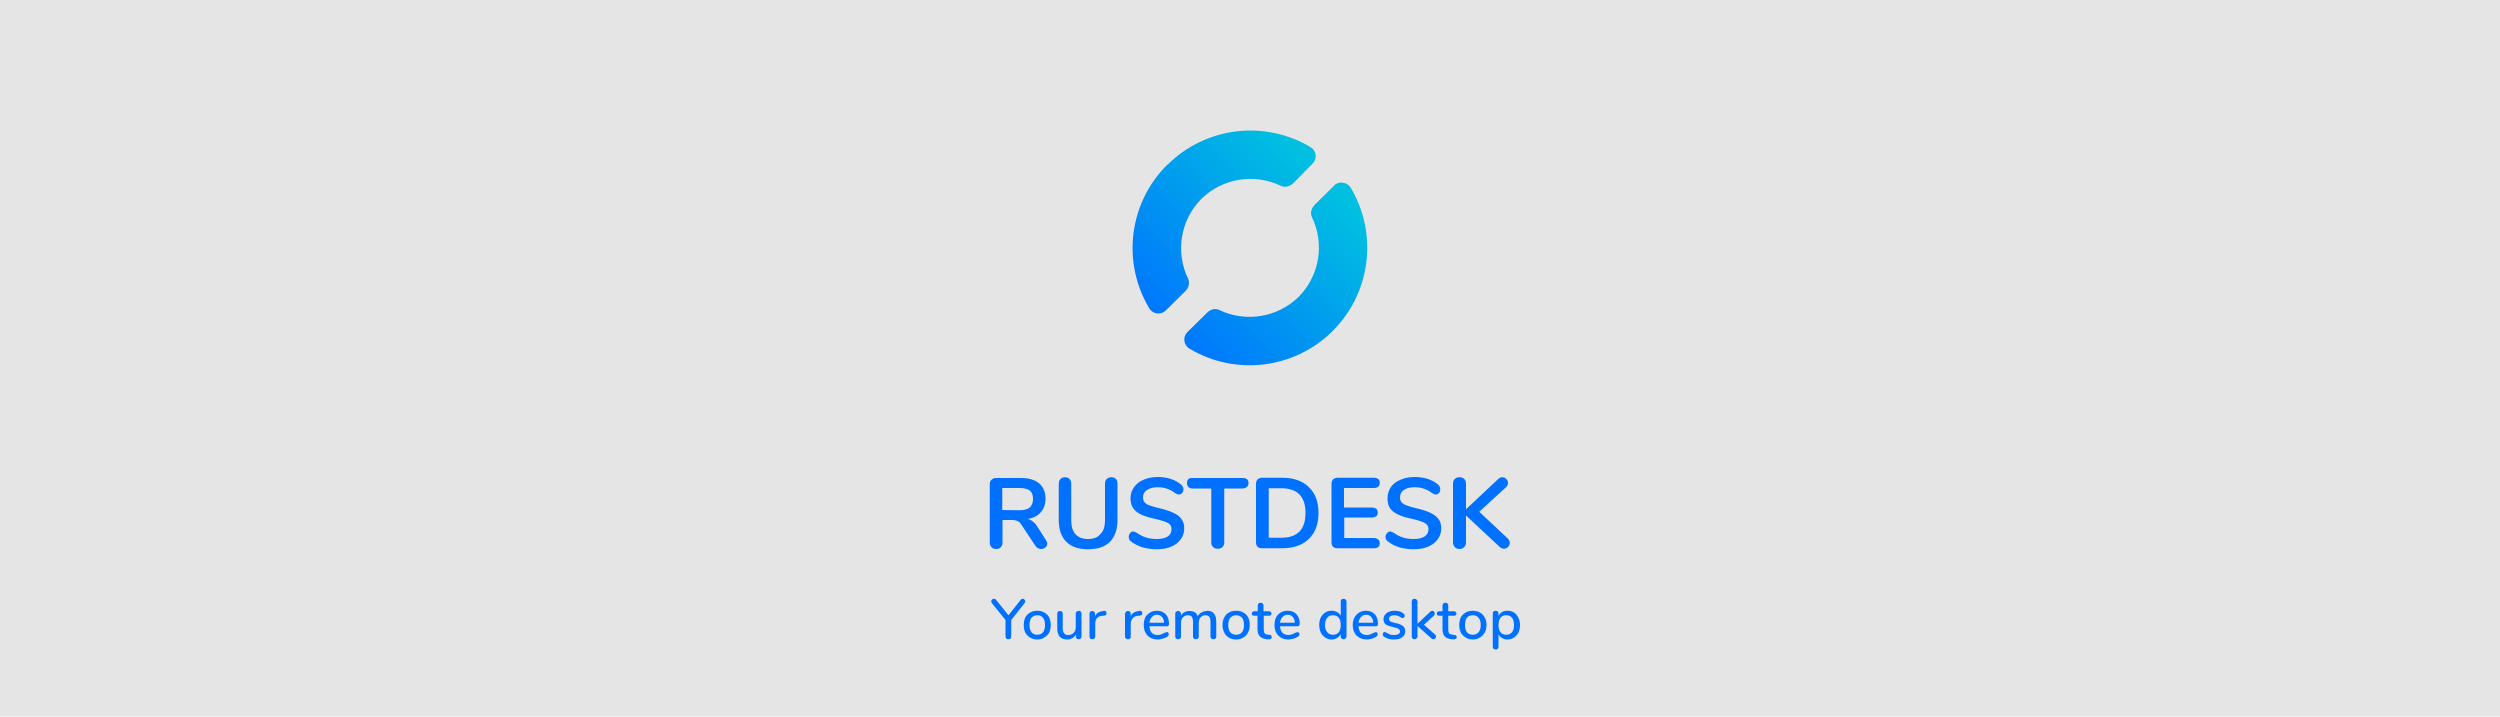
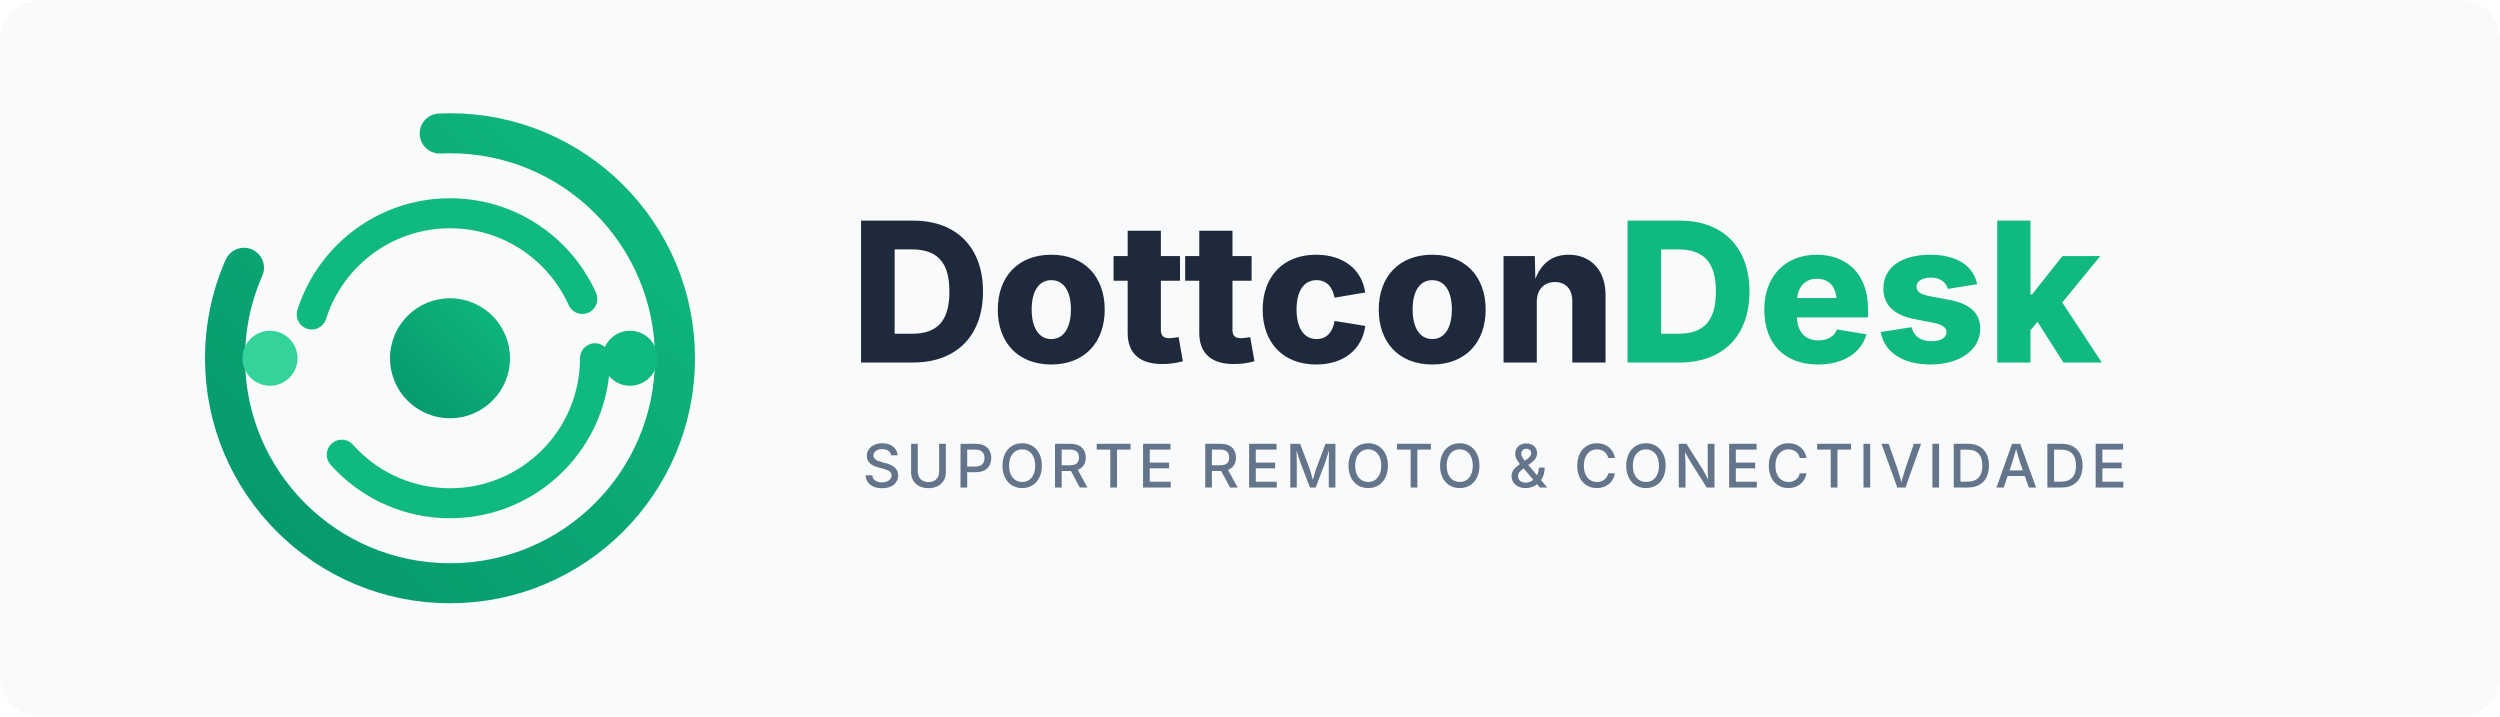
- <svg xmlns="http://www.w3.org/2000/svg" xmlns:xlink="http://www.w3.org/1999/xlink" xml:space="preserve" width="1000" height="286.6" style="clip-rule:evenodd;fill-rule:evenodd;stroke-linejoin:round;stroke-miterlimit:1.414">
-   <path d="M0 0h1000v286.6H0z" style="opacity:1;fill:#e5e5e5;fill-opacity:1;fill-rule:evenodd;stroke:none;stroke-width:.143px;stroke-linecap:butt;stroke-linejoin:miter;stroke-miterlimit:4;stroke-dasharray:none;stroke-dashoffset:0;stroke-opacity:1;marker:none" />
+ <svg xmlns="http://www.w3.org/2000/svg" viewBox="0 0 1000 286.6" width="1000" height="286.6">
  <defs>
-     <linearGradient xlink:href="#a" id="c" x1=".1" x2=".8" y1=".9" y2=".2" gradientTransform="matrix(94.00173 0 0 93.99768 453 52.2)" gradientUnits="userSpaceOnUse" />
-     <linearGradient id="a" x1=".1" x2=".8" y1=".9" y2=".2" gradientTransform="matrix(26.301 0 0 26.331 90.7 911.8)" gradientUnits="userSpaceOnUse">
-       <stop offset="0" stop-color="#004ba6" style="stop-color:#0071ff;stop-opacity:1" />
-       <stop offset="1" stop-color="#00bfe1" style="stop-color:#00bfe1;stop-opacity:1" />
+     <linearGradient id="header-logo-grad" x1="0%" y1="100%" x2="100%" y2="0%">
+       <stop offset="0%" stop-color="#059669" />
+       <stop offset="100%" stop-color="#10b981" />
    </linearGradient>
-     <path id="b" d="M412.8 154.2h247V204h-247z" />
+     <style>
+       .text-title {
+         font-family: 'Inter', 'Segoe UI', -apple-system, sans-serif;
+         font-weight: 800;
+         font-size: 78px;
+         fill: #1e293b;
+       }
+       .text-desk {
+         font-family: 'Inter', 'Segoe UI', -apple-system, sans-serif;
+         font-weight: 800;
+         font-size: 78px;
+         fill: #10b981;
+       }
+       .text-tagline {
+         font-family: 'Inter', 'Segoe UI', -apple-system, sans-serif;
+         font-weight: 500;
+         font-size: 24px;
+         fill: #64748b;
+         letter-spacing: 2px;
+       }
+     </style>
  </defs>
-   <g style="clip-rule:evenodd;fill-rule:evenodd;stroke-linejoin:round;stroke-miterlimit:1.414">
-     <g style="font-size:40px;line-height:1.25;white-space:pre;shape-inside:url(#b);fill:#0071ff" transform="translate(-20 28.7)">
-       <path d="M438.4 187.4q.5.7.5 1.4 0 .9-.8 1.5-.7.6-1.7.6-.6 0-1.2-.3t-1-.9l-5.3-8q-.8-1.4-1.7-1.9-1-.5-2.4-.5H421v9q0 1.2-.7 1.9-.6.7-1.8.7-1.2 0-1.9-.7t-.7-2V165q0-1.2.7-1.8.7-.7 1.8-.7h10q4.8 0 7.3 2.2 2.5 2.1 2.5 6.1 0 3.3-1.9 5.4-1.8 2.1-5.2 2.7 1.2.3 2 1 1 .7 1.8 2zm-10.8-12q3 0 4.3-1.1 1.3-1.2 1.3-3.4 0-2.4-1.3-3.4-1.4-1-4.3-1h-6.7v8.8zm27.7 15.6q-5.8 0-8.8-3-3-3-3-8.8v-14.4q0-1.2.7-1.9.6-.7 1.8-.7 1.2 0 1.8.7.7.7.7 1.9v14.7q0 3.6 1.7 5.5 1.8 1.9 5 1.9 3.4 0 5-2 1.8-1.8 1.8-5.4v-14.7q0-1.2.7-1.9t1.8-.7q1.2 0 1.9.7.6.7.6 1.9v14.4q0 5.7-3 8.8-3 3-8.7 3zm27.4 0q-3 0-5.8-.8-2.7-.9-4.5-2.3-.9-.6-.9-1.9 0-.8.5-1.4.5-.7 1.2-.7t1.6.6q1.8 1.2 3.6 1.8 2 .6 4.2.6 3 0 4.5-1t1.5-3q0-1.6-1.4-2.4-1.5-.8-4.9-1.6-3.5-.7-5.7-1.7t-3.3-2.6q-1.1-1.5-1.1-4 0-2.4 1.4-4.4 1.4-2 3.8-3 2.6-1.1 5.7-1.1 5.7 0 9.3 3 .5.4.7.9.3.4.3 1 0 .9-.6 1.5-.4.6-1.1.6l-.8-.1-.9-.5q-1.6-1.2-3.2-1.7-1.5-.6-3.7-.6-2.7 0-4.3 1.1-1.6 1-1.6 3 0 1.7 1.4 2.6 1.4.8 4.8 1.6 3.5.8 5.7 1.8 2.3 1 3.4 2.5 1.2 1.5 1.2 3.8 0 2.5-1.4 4.4-1.3 1.9-3.9 3-2.4 1-5.7 1zm24.4-.2q-1.2 0-1.9-.7t-.7-1.8v-21.6h-7.3q-2.4 0-2.4-2.2t2.4-2H517q2.4 0 2.4 2t-2.4 2.2h-7.3v21.6q0 1.1-.7 1.8t-1.9.7zm17.8-.2q-1.2 0-1.9-.6-.6-.7-.6-1.8v-23.3q0-1.2.6-1.8.7-.7 1.9-.7h8q6.8 0 10.6 3.7 3.9 3.7 3.9 10.4t-3.9 10.4q-3.8 3.7-10.7 3.7zm7.6-4.2q9.7 0 9.7-9.9t-9.7-9.9h-5v19.8zm22.5 4.2q-1.1 0-1.8-.6-.6-.7-.6-1.8v-23.3q0-1.2.6-1.8.7-.7 1.8-.7h14.5q1.1 0 1.8.5.6.6.6 1.5 0 1-.6 1.6-.7.5-1.8.5h-11.9v7.8h11q1.2 0 1.9.5.6.5.6 1.5t-.6 1.5-1.8.5h-11v8.2h11.8q1.1 0 1.8.6.6.5.6 1.5t-.6 1.5-1.8.5zm30.5.4q-3.1 0-5.9-.8-2.7-.9-4.4-2.3-1-.6-1-1.9 0-.8.6-1.4.5-.7 1.2-.7t1.6.6q1.7 1.2 3.6 1.8 1.9.6 4.2.6 2.9 0 4.4-1 1.6-1 1.6-3 0-1.6-1.5-2.4-1.4-.8-4.8-1.6-3.5-.7-5.7-1.7t-3.4-2.6q-1-1.5-1-4 0-2.4 1.3-4.4 1.4-2 3.9-3 2.5-1.1 5.6-1.1 5.8 0 9.4 3 .5.4.7.9.2.4.2 1 0 .9-.5 1.5t-1.2.6l-.7-.1-.9-.5q-1.6-1.2-3.2-1.7-1.5-.6-3.8-.6-2.7 0-4.3 1.1-1.5 1-1.5 3 0 1.7 1.4 2.6 1.4.8 4.7 1.6 3.6.8 5.8 1.8 2.2 1 3.4 2.5 1.2 1.5 1.2 3.8 0 2.5-1.4 4.4-1.4 1.9-3.9 3-2.5 1-5.7 1zm37.6-4.3q.8.8.8 1.8 0 .9-.7 1.6-.7.7-1.6.7-1 0-1.9-.9l-13.3-12.4v10.8q0 1.1-.7 1.8-.7.8-1.9.8t-1.9-.8q-.7-.7-.7-1.8v-23.5q0-1.2.7-1.9t1.9-.7q1.2 0 1.9.7t.7 1.9V175l12.9-12.1q.7-.7 1.6-.7 1 0 1.6.7.7.7.7 1.6t-.8 1.7l-10.7 9.8z" aria-label="RUSTDESK" style="font-weight:700;font-family:Nunito;-inkscape-font-specification:&quot;Nunito Bold&quot;" />
-     </g>
-     <g style="font-size:22.667px;line-height:1.25;fill:#0071ff">
-       <path d="M390.8 212.4q.3-.4.7-.4.5 0 .8.3.3.4.3.8t-.3.7l-5.3 6.7v6.5q0 .6-.4 1-.3.2-.8.2t-.8-.3q-.3-.3-.3-.9v-6.5l-5.4-6.7q-.3-.3-.3-.7 0-.5.3-.8.4-.3.8-.3.5 0 .8.4l5 6.2zm6.6 15.9q-1.6 0-2.9-.8-1.2-.7-1.9-2-.6-1.3-.6-3t.6-3q.7-1.3 2-2 1.2-.7 2.8-.7t2.8.7q1.3.7 2 2 .6 1.3.6 3t-.6 3q-.7 1.3-2 2-1.2.8-2.8.8zm0-1.9q1.5 0 2.3-1 .8-1 .8-2.9t-.8-2.9q-.8-1-2.3-1t-2.3 1q-.8 1-.8 3 0 1.8.8 2.8.8 1 2.3 1zm16.5-9.6q.6 0 .9.3.3.3.3.8v9.2q0 .5-.3.8-.4.3-.9.3t-.8-.3q-.2-.3-.2-.7v-.9q-.6 1-1.5 1.5-1 .5-2 .5-4 0-4-4.5V218q0-.5.2-.8.3-.3.9-.3.5 0 .8.3.3.3.3.8v5.9q0 1.3.6 2 .5.6 1.6.6 1.4 0 2.2-.9.8-.8.8-2.3V218q0-.5.3-.8.3-.3.8-.3zm10.2 0q1 0 1 1 0 .4-.2.7-.2.2-.9.3h-.6q-1.5.2-2.2 1-.6 1-.6 2.1v5.2q0 .6-.4.8-.3.3-.8.3t-.8-.3q-.3-.2-.3-.8V218q0-.5.3-.8.3-.3.8-.3t.8.3q.3.3.3.8v1q.4-1 1.3-1.5t2-.6zm14.3 0q1 0 1 1 0 .4-.2.7l-.9.3h-.7q-1.4.2-2 1-.8 1-.8 2.1v5.2q0 .6-.3.8-.3.3-.8.3t-.8-.3q-.4-.2-.4-.8V218q0-.5.4-.8.3-.3.8-.3t.8.3q.3.3.3.8v1q.4-1 1.3-1.5.8-.5 2-.6zm10.9 8.5q.3 0 .5.3.2.2.2.6 0 .6-.8 1.1-.8.5-1.8.7-.9.3-1.7.3-2.7 0-4.2-1.6-1.5-1.5-1.5-4.2 0-1.7.6-3 .7-1.3 2-2 1.1-.7 2.7-.7 2.2 0 3.5 1.4 1.3 1.4 1.3 3.8 0 1-.8 1h-7q.2 3.5 3.3 3.5.9 0 1.5-.3l1.3-.6.4-.1.5-.2zm-4-6.9q-1.3 0-2 .9-.9.8-1 2.3h5.8q0-1.5-.8-2.3-.7-.9-2-.9zm20-1.6q3.7 0 3.7 4.4v6q0 .4-.3.7-.3.3-.8.3t-.9-.3q-.3-.3-.3-.8v-5.9q0-1.3-.5-2-.5-.6-1.5-.6-1.3 0-2 .9-.7.8-.7 2.3v5.3q0 .5-.3.8-.4.3-.9.3t-.8-.3q-.3-.3-.3-.8v-5.9q0-1.3-.5-2-.5-.6-1.6-.6-1.2 0-2 .9-.7.8-.7 2.3v5.3q0 .5-.3.8-.3.3-.8.3t-.9-.3q-.3-.3-.3-.8V218q0-.5.3-.8.4-.3.9-.3.4 0 .7.3.4.3.4.8v.8q.5-1 1.3-1.4 1-.5 2-.5 1.3 0 2.2.5.8.5 1.2 1.6.5-1 1.5-1.5 1-.6 2.2-.6zm11.7 11.5q-1.7 0-3-.8-1.2-.7-1.8-2-.7-1.3-.7-3t.7-3q.6-1.3 1.9-2 1.2-.7 2.9-.7t2.8.7q1.3.7 2 2 .6 1.3.6 3t-.7 3q-.6 1.3-1.9 2-1.2.8-2.8.8zm0-1.9q1.5 0 2.3-1 .8-1 .8-2.9t-.8-2.9q-.9-1-2.3-1t-2.4 1q-.8 1-.8 3 0 1.8.8 2.8.8 1 2.4 1zm13.3 0q.5.1.7.3.2.2.2.6 0 .5-.3.7-.4.3-1 .2h-.7q-1.8-.2-2.7-1.1-1-1-1-3v-5.3h-1.3q-1 0-1-.9 0-.4.3-.6.3-.3.7-.3h1.4v-2.3q0-.5.3-.8.3-.3.8-.3t.9.3q.3.3.3.8v2.3h2.2q.5 0 .7.3.3.2.3.6 0 .4-.3.7-.2.2-.7.2H488v5.5q0 1 .4 1.6.5.4 1.4.5zm11.2-1q.4 0 .6.2.2.2.2.6 0 .6-.8 1.1-.8.5-1.8.7-1 .3-1.8.3-2.6 0-4.1-1.6-1.5-1.5-1.5-4.2 0-1.7.6-3 .7-1.3 1.9-2t2.8-.7q2.2 0 3.5 1.4 1.3 1.4 1.3 3.8 0 1-.9 1h-7q.3 3.5 3.4 3.5.9 0 1.5-.3l1.3-.6.3-.1.5-.2zm-3.9-7q-1.3 0-2.1.9-.8.8-1 2.3h5.9q0-1.5-.8-2.3-.7-.9-2-.9zm22.3-6.4q.5 0 .8.3.4.3.4.8v14q0 .5-.4.8-.3.3-.8.3t-.8-.3q-.3-.3-.3-.8v-1q-.5 1-1.5 1.6-1 .6-2.2.6-1.4 0-2.5-.8-1.1-.7-1.8-2-.6-1.3-.6-3 0-1.8.6-3 .7-1.3 1.8-2 1-.7 2.5-.7 1.3 0 2.2.5 1 .5 1.5 1.5V213q0-.4.3-.7.3-.3.8-.3zm-4.2 14.4q1.5 0 2.3-1 .8-1 .8-2.9t-.8-2.9q-.8-1-2.3-1t-2.3 1q-.9 1-.9 2.9 0 1.8.9 2.9.8 1 2.3 1zm17.2-1q.3 0 .5.2t.2.6q0 .6-.8 1.1-.8.5-1.7.7-1 .3-1.8.3-2.6 0-4.2-1.6-1.5-1.5-1.5-4.2 0-1.7.7-3t1.9-2q1.2-.7 2.7-.7 2.2 0 3.5 1.4 1.3 1.4 1.3 3.8 0 1-.8 1h-7q.2 3.5 3.4 3.5.8 0 1.4-.3.7-.2 1.3-.6l.4-.1.5-.2zm-4-7q-1.2 0-2 .9-.8.8-1 2.3h5.9q-.1-1.5-.8-2.3-.7-.9-2-.9zm11.2 9.9q-2.3 0-3.8-1-.4-.2-.6-.5l-.1-.6q0-.4.2-.6.2-.3.5-.3t1 .4l1.2.6q.7.2 1.7.2t1.7-.4q.6-.4.6-1 0-.5-.3-.8-.2-.3-.8-.5l-1.7-.5q-2-.4-3-1.1-.8-.8-.8-2 0-1 .6-1.8t1.6-1.2q1-.4 2.2-.4 1 0 1.8.2.9.2 1.5.7.8.5.8 1.1 0 .4-.3.7-.2.2-.5.2h-.4q-.2 0-.5-.4l-1.2-.5q-.5-.2-1.3-.2-1 0-1.5.4-.6.4-.6 1 0 .7.5 1 .6.4 2 .7 1.6.3 2.4.8.9.4 1.2 1 .4.6.4 1.5 0 1.5-1.2 2.4-1.2.9-3.3.9zm16.4-2q.4.3.4.8t-.3.8q-.3.3-.7.3-.5 0-.8-.3l-5.6-5v4.2q0 .5-.4.8-.3.3-.8.3t-.8-.3q-.3-.3-.3-.8v-14q0-.5.3-.8.3-.3.8-.3t.8.3q.4.3.4.8v8.9l5.1-4.8q.4-.4.8-.4t.7.3q.3.4.3.8t-.3.8l-4 3.7zm7.7.2q.5 0 .7.2.3.2.3.6 0 .5-.4.7-.3.3-1 .2h-.6q-1.9-.2-2.8-1.1-.9-1-.9-3v-5.3h-1.3q-1 0-1-.9 0-.4.2-.6.3-.3.8-.3h1.3v-2.3q0-.5.3-.8.3-.3.9-.3.5 0 .8.3.3.3.3.8v2.3h2.3q.4 0 .7.3.3.2.3.6 0 .4-.3.7-.3.2-.7.2h-2.3v5.5q0 1 .4 1.6.5.4 1.4.5zm7.4 1.8q-1.6 0-2.8-.8-1.3-.7-2-2-.6-1.3-.6-3t.6-3q.7-1.3 2-2 1.2-.7 2.8-.7t2.9.7q1.2.7 1.9 2t.7 3q0 1.7-.7 3t-2 2q-1.1.8-2.8.8zm0-1.9q1.5 0 2.3-1 .9-1 .9-2.9t-.9-2.9q-.8-1-2.3-1t-2.3 1q-.8 1-.8 3 0 1.8.8 2.8.8 1 2.3 1zm14-9.6q1.4 0 2.5.7t1.7 2q.7 1.3.7 3 0 1.8-.6 3t-1.8 2q-1.1.8-2.6.8-1.2 0-2.2-.6-.9-.5-1.4-1.5v5q0 .5-.3.8-.3.3-.8.3t-.9-.3q-.3-.3-.3-.8v-13.3q0-.5.3-.8.3-.3.9-.3.5 0 .8.3.3.3.3.8v1q.5-1 1.4-1.6 1-.5 2.2-.5zm-.6 9.6q1.5 0 2.3-1 .8-1 .8-2.8 0-2-.8-3t-2.3-1q-1.5 0-2.3 1-.8 1-.8 3 0 1.8.8 2.8.8 1 2.3 1z" aria-label="Your remote desktop" style="font-weight:600;font-family:Nunito;-inkscape-font-specification:&quot;Nunito Semi-Bold&quot;" transform="translate(17.5 27.5)" />
-     </g>
+   <rect width="1000" height="286.6" fill="#f8fafc" rx="16" />
+   <g transform="translate(80, 43.3)">
+     <circle cx="100" cy="100" r="90" fill="none" stroke="url(#header-logo-grad)" stroke-width="16" stroke-dasharray="320 100" stroke-linecap="round" />
+     <circle cx="100" cy="100" r="58" fill="none" stroke="#10b981" stroke-width="12" stroke-dasharray="140 60" stroke-linecap="round" />
+     <circle cx="100" cy="100" r="24" fill="url(#header-logo-grad)" />
+     <circle cx="172" cy="100" r="11" fill="#10b981" />
+     <circle cx="28" cy="100" r="11" fill="#34d399" />
  </g>
-   <path fill="url(#b)" d="m533.7 74.2-7.7 7.6c-1.4 1.3-2 3.2-1.3 4.9a28 28 0 0 1-5.2 32 28.1 28.1 0 0 1-32 5.2c-1.7-.7-3.5 0-4.7 1.2l-7.9 7.8a4.2 4.2 0 0 0 .8 6.5 47 47 0 0 0 64.6-64.3 4.2 4.2 0 0 0-3-2 4.2 4.2 0 0 0-3.6 1zM467 65.8a46.9 46.9 0 0 0-7.3 57.5 4.2 4.2 0 0 0 6.6.9l7.7-7.6c1.4-1.3 2-3.2 1.3-5a28 28 0 0 1 5.2-32 28.1 28.1 0 0 1 32-5.2c1.6.7 3.5.1 4.7-1l7.9-8a4.2 4.2 0 0 0-.8-6.5 47 47 0 0 0-57.4 7.1z" style="isolation:isolate;fill:url(#c);stroke-width:.988" />
+   <text x="340" y="145" class="text-title">Dottcon<tspan class="text-desk">Desk</tspan>
+   </text>
+   <text x="345" y="195" class="text-tagline">SUPORTE REMOTO &amp; CONECTIVIDADE</text>
</svg>
